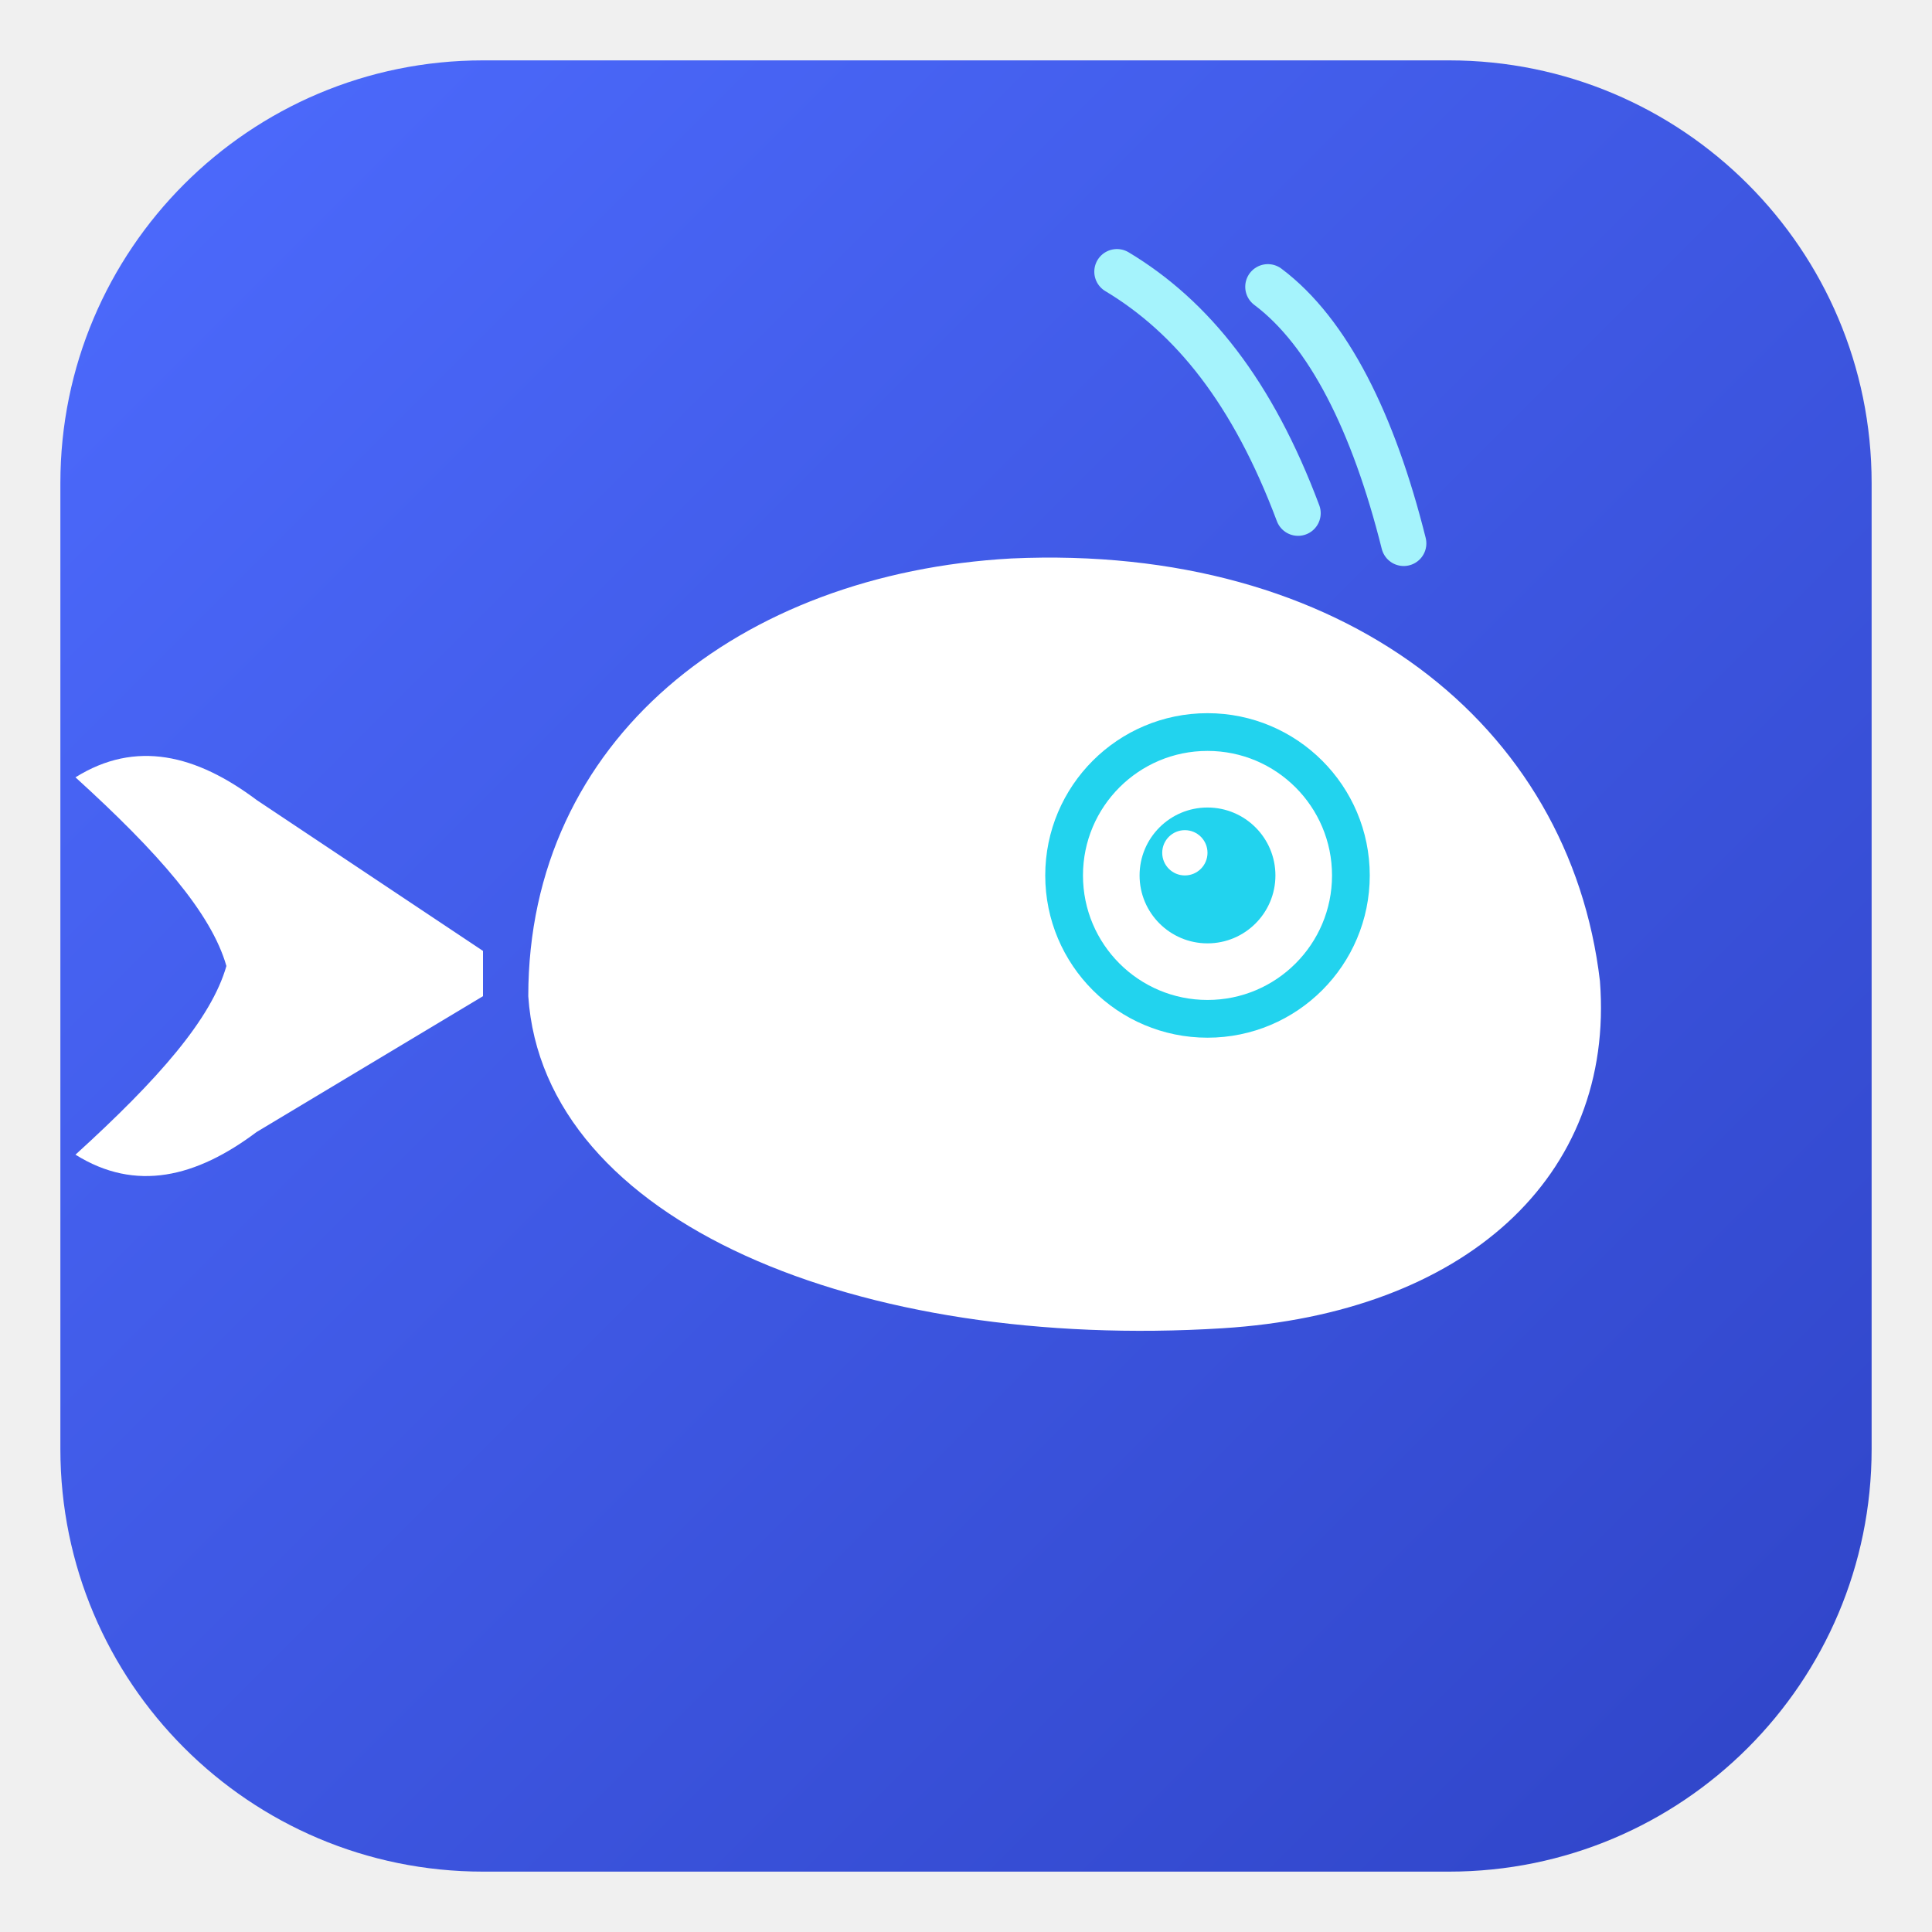
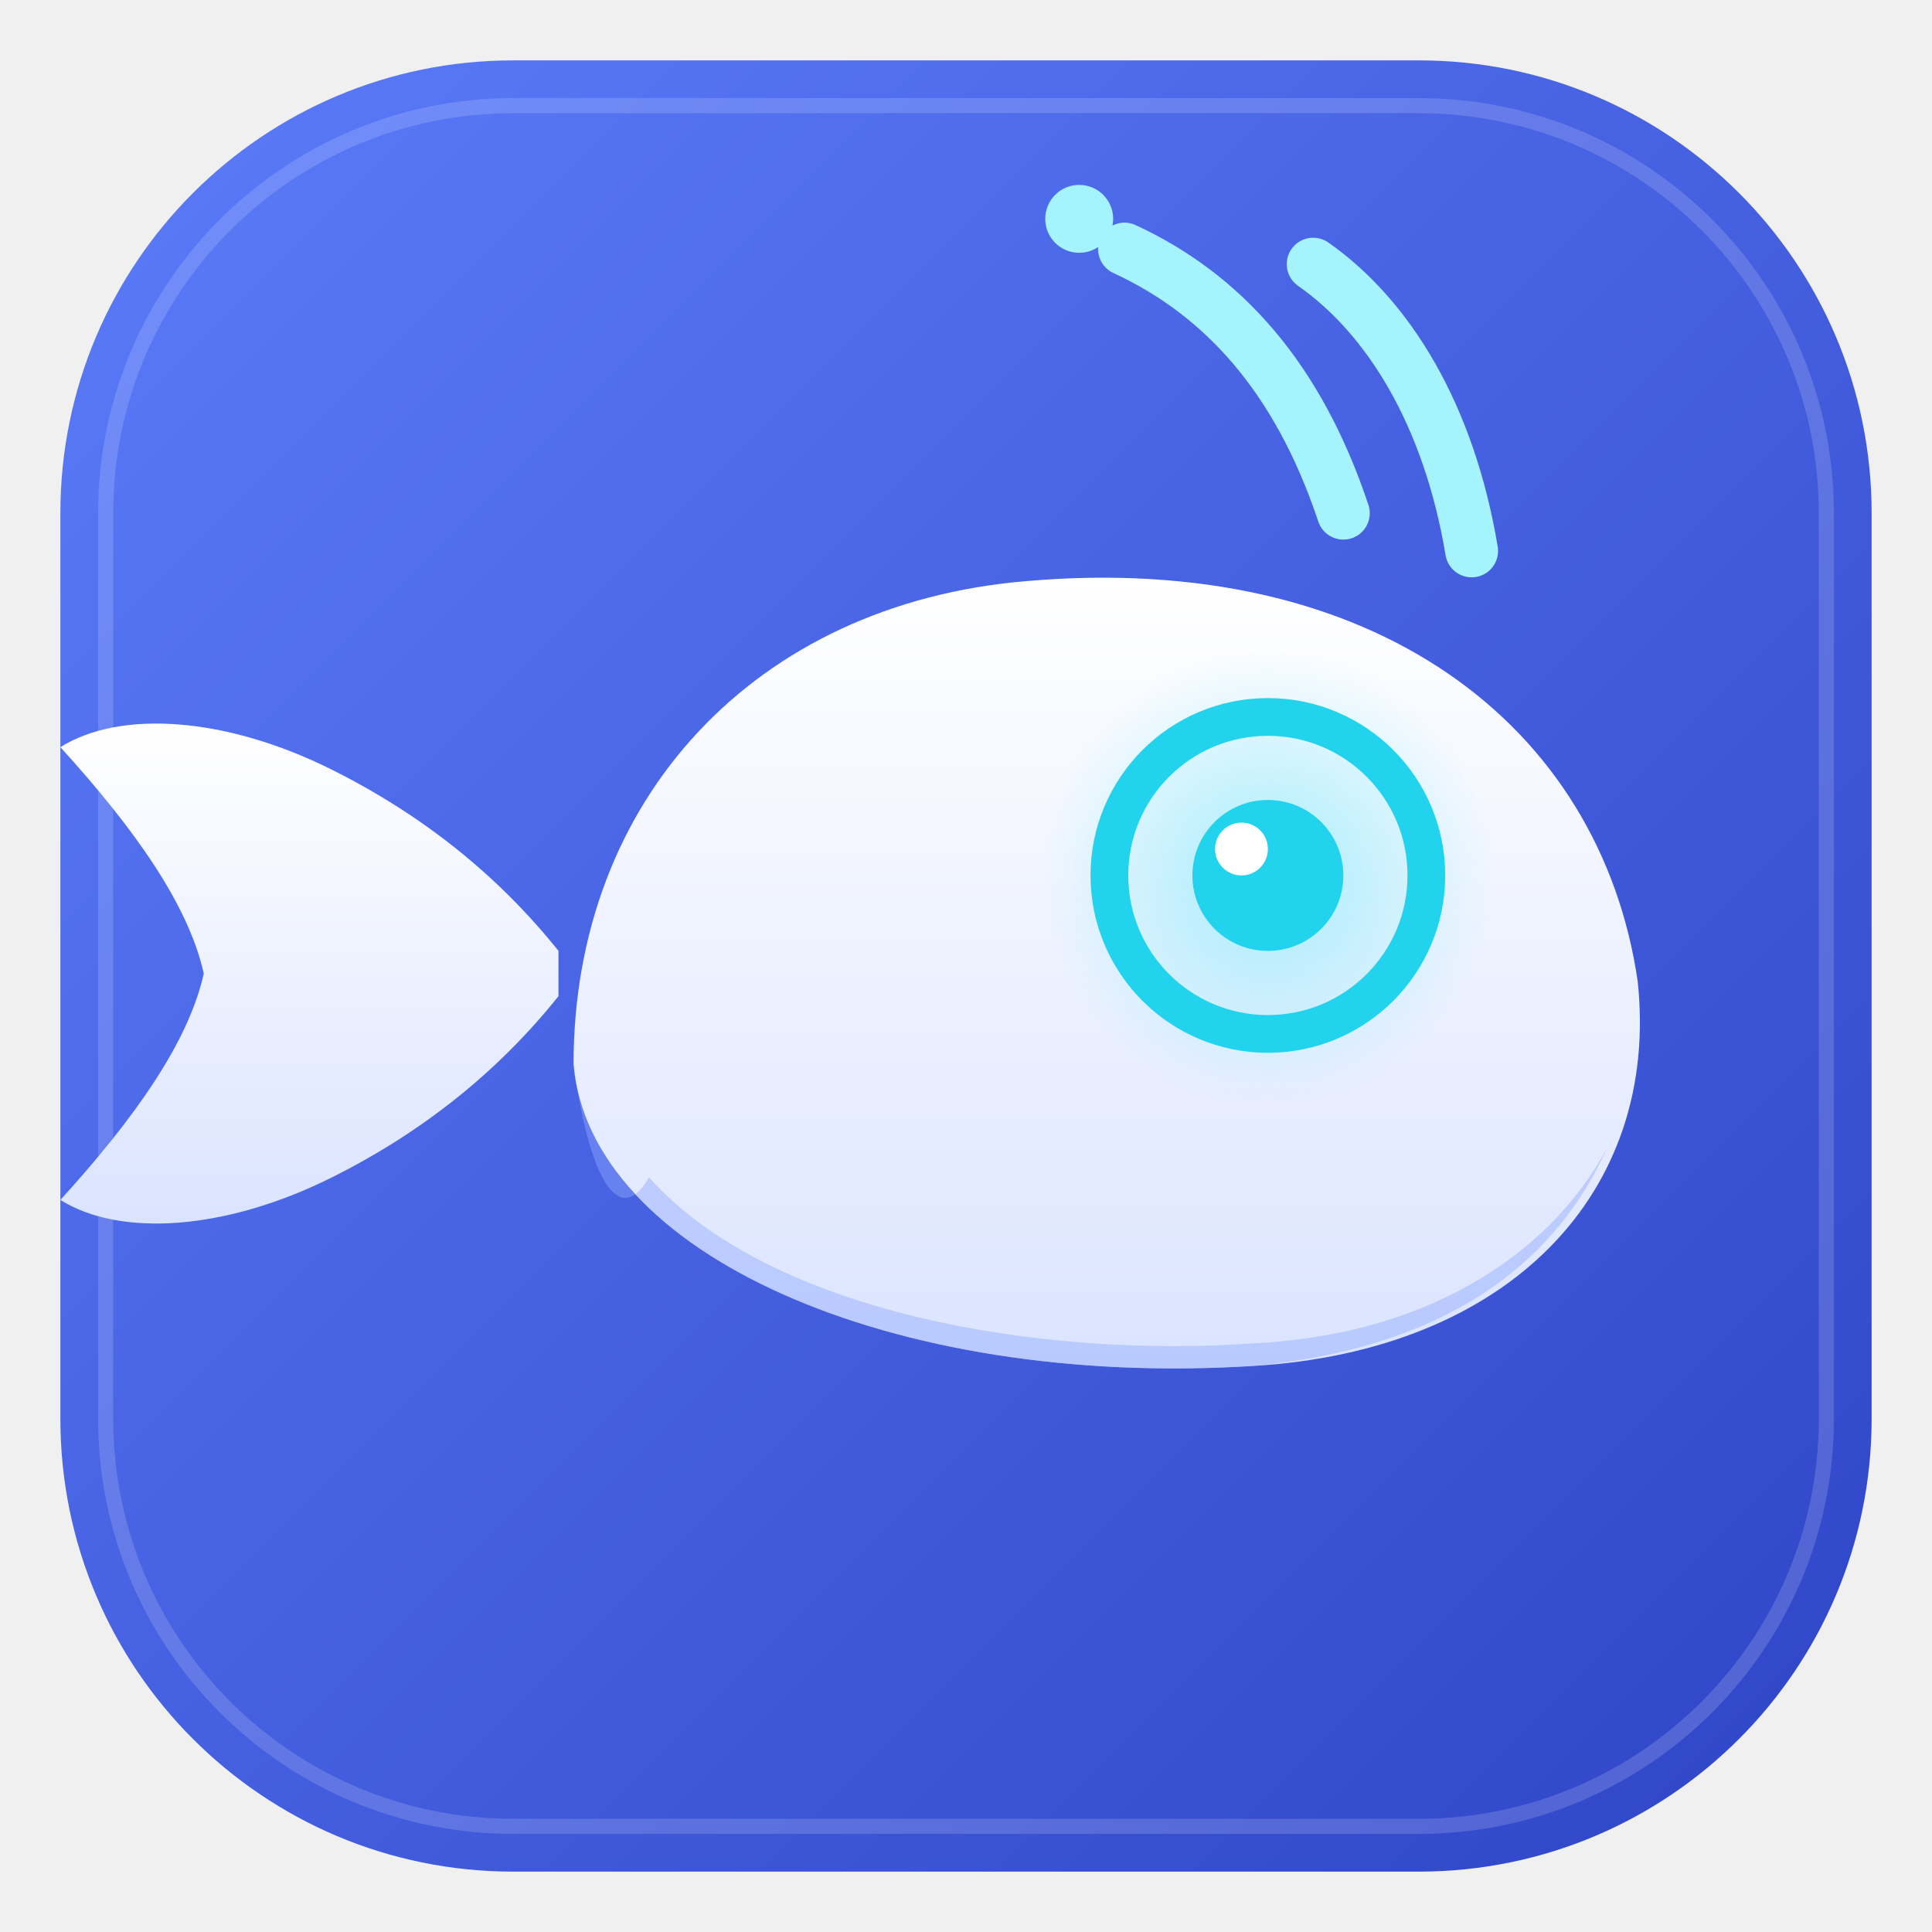
<svg xmlns="http://www.w3.org/2000/svg" viewBox="0 0 256 256">
  <defs>
    <linearGradient id="bg" x1="0" y1="0" x2="1" y2="1">
-       <stop offset="0" stop-color="#4d6bfe" />
+       <stop offset="0" stop-color="#5b7cfa" />
      <stop offset="1" stop-color="#2f44c7" />
    </linearGradient>
+     <linearGradient id="body" x1="0" y1="0" x2="0" y2="1">
+       <stop offset="0" stop-color="#ffffff" />
+       <stop offset="1" stop-color="#dbe4ff" />
+     </linearGradient>
+     <radialGradient id="eyeGlow" cx="0.5" cy="0.5" r="0.5">
+       <stop offset="0" stop-color="#67e8f9" stop-opacity="0.55" />
+       <stop offset="1" stop-color="#67e8f9" stop-opacity="0" />
+     </radialGradient>
  </defs>
-   <rect x="8" y="8" width="240" height="240" rx="56" fill="url(#bg)" />
-   <path d="M70 132 C70 98 98 76 134 74 C178 72 208 96 212 130 C214 156 194 174 162 176 C114 179 72 162 70 132 Z" fill="#ffffff" />
-   <path d="M64 126 L34 106 C26 100 18 98 10 103 C21 113 28 121 30 128 C28 135 21 143 10 153 C18 158 26 156 34 150 L64 132 Z" fill="#ffffff" />
-   <path d="M172 68 C166 52 158 42 148 36" stroke="#a5f3fc" stroke-width="6" stroke-linecap="round" fill="none" />
-   <path d="M186 72 C182 56 176 44 168 38" stroke="#a5f3fc" stroke-width="6" stroke-linecap="round" fill="none" />
-   <circle cx="160" cy="116" r="19" fill="none" stroke="#22d3ee" stroke-width="5" />
-   <circle cx="160" cy="116" r="9" fill="#22d3ee" />
-   <circle cx="157" cy="113" r="3" fill="#ffffff" />
+   <rect x="8" y="8" width="240" height="240" rx="60" fill="url(#bg)" />
+   <rect x="14" y="14" width="228" height="228" rx="54" fill="none" stroke="#ffffff" stroke-opacity="0.16" stroke-width="2" />
+   <g>
+     <path d="M74 126 C66 116 56 108 44 102 C30 95 16 94 8 99 C18 110 25 120 27 129 C25 138 18 148 8 159 C16 164 30 163 44 156 C56 150 66 142 74 132 Z" fill="url(#body)" />
+     <path d="M76 141 C76 106 100 80 136 77 C182 73 212 96 217 130 C220 158 200 179 166 181 C118 184 78 166 76 141 Z" fill="url(#body)" />
+     <path d="M86 156 C102 174 138 180 166 178 C188 177 205 167 213 152 C205 170 188 179 166 181 C118 184 78 166 76 141 C78 156 82 163 86 156 Z" fill="#8fa8ff" opacity="0.45" />
+     <path d="M178 68 C172 50 162 39 149 33" stroke="#a5f3fc" stroke-width="7" stroke-linecap="round" fill="none" />
+     <path d="M195 73 C192 55 184 42 174 35" stroke="#a5f3fc" stroke-width="7" stroke-linecap="round" fill="none" />
+     <circle cx="143" cy="29" r="4.5" fill="#a5f3fc" />
+     <circle cx="168" cy="116" r="30" fill="url(#eyeGlow)" />
+     <circle cx="168" cy="116" r="21" fill="none" stroke="#22d3ee" stroke-width="5" />
+     <circle cx="168" cy="116" r="10" fill="#22d3ee" />
+     <circle cx="164.5" cy="112.5" r="3.5" fill="#ffffff" />
+   </g>
</svg>
